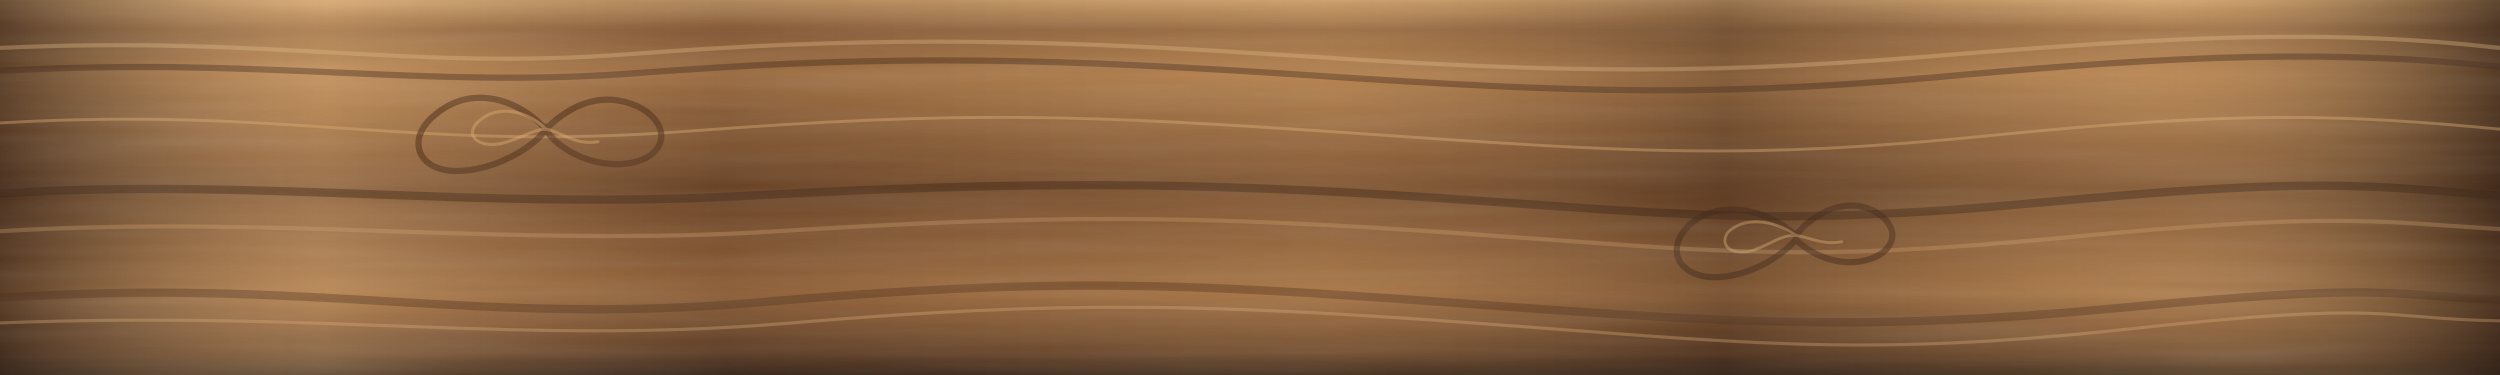
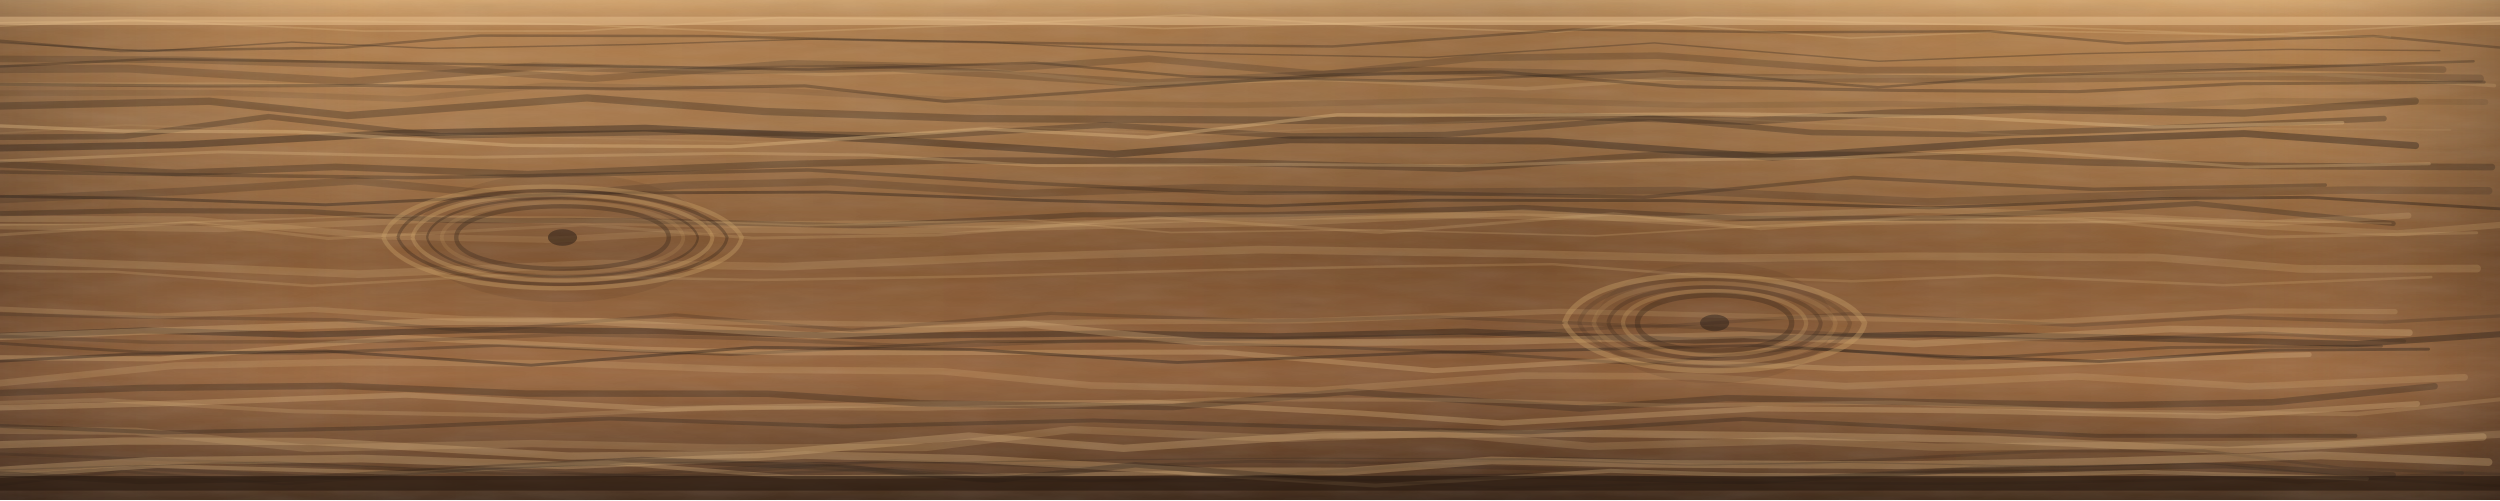
- <svg xmlns="http://www.w3.org/2000/svg" width="1200" height="180" viewBox="0 0 1200 180">
+ <svg xmlns="http://www.w3.org/2000/svg" width="1200" height="240" viewBox="0 0 1200 240">
  <defs>
-     <linearGradient id="oak" x1="0" y1="0" x2="0" y2="180" gradientUnits="userSpaceOnUse">
-       <stop stop-color="#d0a16a" />
-       <stop offset=".08" stop-color="#92633a" />
-       <stop offset=".2" stop-color="#b17c49" />
-       <stop offset=".5" stop-color="#714727" />
-       <stop offset=".78" stop-color="#a16d3e" />
-       <stop offset=".94" stop-color="#5f3c23" />
-       <stop offset="1" stop-color="#2a1a10" />
+     <linearGradient id="wood" x1="0" x2="0" y1="0" y2="1">
+       <stop stop-color="#d4a66f" />
+       <stop offset=".06" stop-color="#ad7a48" />
+       <stop offset=".24" stop-color="#a57648" />
+       <stop offset=".51" stop-color="#80532e" />
+       <stop offset=".75" stop-color="#96633b" />
+       <stop offset=".94" stop-color="#593922" />
+       <stop offset="1" stop-color="#342114" />
    </linearGradient>
-     <linearGradient id="grainGlow" x1="0" y1="0" x2="1200" y2="0" gradientUnits="userSpaceOnUse">
-       <stop stop-color="#301d11" stop-opacity=".65" />
-       <stop offset=".13" stop-color="#f4c58a" stop-opacity=".3" />
-       <stop offset=".29" stop-color="#4c2e19" stop-opacity=".24" />
-       <stop offset=".53" stop-color="#d6a56b" stop-opacity=".17" />
-       <stop offset=".69" stop-color="#301b0e" stop-opacity=".35" />
-       <stop offset=".86" stop-color="#edbd7e" stop-opacity=".19" />
-       <stop offset="1" stop-color="#28170c" stop-opacity=".7" />
+     <linearGradient id="warm" x1="0" x2="1">
+       <stop stop-color="#342319" stop-opacity=".32" />
+       <stop offset=".16" stop-color="#e0ad76" stop-opacity=".07" />
+       <stop offset=".6" stop-color="#382313" stop-opacity=".17" />
+       <stop offset=".9" stop-color="#f8c17a" stop-opacity=".06" />
+       <stop offset="1" stop-color="#352215" stop-opacity=".3" />
    </linearGradient>
-     <filter id="texture">
-       <feTurbulence type="fractalNoise" baseFrequency=".008 .14" numOctaves="2" seed="8" />
+     <filter id="woodNoise" x="0" y="0" width="100%" height="100%">
+       <feTurbulence type="fractalNoise" baseFrequency=".025 .17" numOctaves="3" seed="23" />
      <feColorMatrix type="saturate" values="0" />
      <feComponentTransfer>
-         <feFuncA type="table" tableValues="0 .13" />
+         <feFuncA type="table" tableValues="0 .2" />
      </feComponentTransfer>
-       <feBlend in="SourceGraphic" mode="soft-light" />
    </filter>
  </defs>
-   <rect width="1200" height="180" fill="url(#oak)" />
-   <rect width="1200" height="180" fill="url(#grainGlow)" />
+   <rect width="1200" height="240" fill="url(#wood)" />
+   <rect width="1200" height="240" fill="url(#warm)" />
  <g fill="none" stroke-linecap="round">
-     <path d="M0 23C130 17 196 34 302 26S487 18 610 26 804 37 927 27s193-13 273-4" stroke="#e6bc83" stroke-width="2" opacity=".35" />
-     <path d="M0 34C130 27 202 43 307 35S488 27 611 35 809 48 930 37s190-13 270-5" stroke="#3c2414" stroke-width="3" opacity=".4" />
-     <path d="M0 59C140 51 197 73 330 63S520 55 651 64 837 77 956 65s170-10 244-3" stroke="#e2af71" stroke-width="1.4" opacity=".4" />
-     <path d="M0 93C118 85 229 101 358 94S571 87 690 95 852 109 982 97s154-8 218-3" stroke="#321e11" stroke-width="4" opacity=".38" />
-     <path d="M0 111C133 103 244 119 373 111S573 103 701 112 864 126 991 114s147-8 209-4" stroke="#e0ae74" stroke-width="2" opacity=".27" />
-     <path d="M0 143C151 133 228 157 366 145S568 136 693 145 887 160 1015 148s125-7 185-4" stroke="#442817" stroke-width="4" opacity=".35" />
-     <path d="M0 155C160 149 250 166 380 155S582 146 707 155 892 172 1021 158s119-5 179-4" stroke="#e0ae74" stroke-width="1.5" opacity=".34" />
-     <path d="M262 62c-16-17-38-20-53-7-14 11-9 26 8 27 21 1 41-13 45-20 4 8 22 20 42 16 17-4 18-19 2-27-16-7-31-2-44 11Z" stroke="#4c2b16" stroke-width="3" opacity=".55" />
-     <path d="M262 62c-9-9-23-12-32-4-8 7 0 13 10 11 9-2 16-7 22-7 7 1 14 8 25 6" stroke="#dfaa6a" stroke-width="1.5" opacity=".44" />
-     <path d="M862 113c-18-16-42-16-53-3-10 12-1 24 16 23 17-1 31-11 37-18 8 8 24 15 39 8 14-8 6-21-8-24-12-2-24 5-31 14Z" stroke="#402515" stroke-width="3" opacity=".5" />
-     <path d="M862 113c-11-8-26-9-33-1-4 7 4 11 13 8 8-3 13-7 19-7 6 0 13 5 23 3" stroke="#e6b87b" stroke-width="1.4" opacity=".37" />
+     <path d="M-18.0,196.2 L82.5,193.6 L195.0,189.6 L318.0,196.4 L429.2,194.1 L551.7,193.1 L652.8,198.3 L721.2,203.1 L844.4,196.2 L940.2,197.1 L1064.1,199.8 L1160.3,193.8" stroke="#e2ba7f" stroke-width="2.6" opacity="0.3" fill="none" />
+     <path d="M-18.0,214.0 L58.9,211.7 L150.5,211.9 L273.1,218.9 L364.0,218.2 L465.1,209.3 L539.3,215.2 L634.5,208.8 L758.9,208.0 L869.7,209.4 L956.2,210.9 L1069.3,216.2 L1191.8,209.7" stroke="#e2ba7f" stroke-width="3.5" opacity="0.3" fill="none" />
+     <path d="M-18.0,229.8 L64.5,224.7 L166.7,229.7 L276.6,229.3 L394.6,222.5 L468.0,230.6 L586.7,230.6 L677.1,223.4 L798.8,226.5 L870.1,229.2 L938.4,226.3 L1032.1,226.2 L1104.3,231.4 L1181.8,227.1" stroke="#1d150e" stroke-width="1.8" opacity="0.2" fill="none" />
+     <path d="M-18.0,189.3 L68.4,186.2 L163.3,185.2 L252.3,188.9 L368.3,189.0 L441.8,193.6 L562.8,195.4 L646.6,188.0 L758.8,196.1 L828.7,191.1 L920.9,193.0 L1014.4,194.5 L1090.5,193.1 L1168.6,185.4" stroke="#1d150e" stroke-width="3.1" opacity="0.3" fill="none" />
+     <path d="M-18.0,40.5 L104.5,40.4 L174.6,41.2 L296.1,31.8 L396.5,35.7 L473.0,33.5 L544.4,40.6 L634.6,38.1 L732.4,42.6 L798.0,38.0 L916.5,36.4 L1035.8,36.7 L1110.6,35.4 L1197.3,41.1" stroke="#e2ba7f" stroke-width="1.7" opacity="0.2" fill="none" />
+     <path d="M-18.0,229.7 L75.5,223.7 L196.7,227.1 L291.7,222.0 L381.6,229.1 L464.3,228.5 L565.1,227.0 L660.3,233.1 L773.0,226.0 L838.1,228.0 L962.0,228.3 L1029.5,226.5 L1136.1,229.8" stroke="#e2ba7f" stroke-width="1.9" opacity="0.3" fill="none" />
+     <path d="M-18.0,103.0 L68.4,101.0 L148.9,101.6 L216.2,105.9 L303.1,105.9 L412.8,108.5 L519.7,103.1 L607.6,103.1 L730.3,99.6 L837.6,104.9 L930.8,104.7 L1054.1,97.7 L1148.7,107.3" stroke="#1d150e" stroke-width="2.5" opacity="0.3" fill="none" />
+     <path d="M-18.0,105.0 L91.2,105.4 L184.3,113.5 L263.8,115.1 L354.9,110.2 L429.7,110.9 L524.5,108.5 L615.0,107.0 L731.0,102.0 L829.6,107.9 L919.2,106.1 L1032.7,105.7 L1151.0,112.0 L1221.6,106.2" stroke="#e2ba7f" stroke-width="3.0" opacity="0.2" fill="none" />
+     <path d="M-18.0,163.7 L69.3,169.1 L145.0,169.5 L239.6,165.8 L350.4,170.2 L468.9,164.0 L541.9,163.8 L632.8,166.4 L708.6,169.4 L788.9,174.8 L865.0,166.9 L942.3,172.3 L1041.0,166.8 L1143.1,166.1" stroke="#1d150e" stroke-width="1.4" opacity="0.3" fill="none" />
+     <path d="M-18.0,40.3 L96.7,41.3 L175.5,41.0 L297.8,42.7 L386.3,41.2 L453.5,48.7 L526.1,43.8 L638.2,35.9 L719.9,34.5 L805.5,41.6 L911.3,43.4 L996.9,44.0 L1075.4,40.2 L1192.4,39.4" stroke="#1d150e" stroke-width="1.5" opacity="0.3" fill="none" />
+     <path d="M-18.0,217.3 L47.1,219.5 L164.7,223.9 L249.6,227.6 L327.8,228.3 L428.9,221.0 L519.3,224.5 L601.1,221.4 L668.0,222.3 L748.3,219.9 L857.6,222.9 L981.1,216.5 L1057.6,216.4 L1125.3,224.8 L1201.4,227.7" stroke="#1d150e" stroke-width="1.4" opacity="0.2" fill="none" />
+     <path d="M-18.0,185.7 L83.9,175.5 L169.2,173.8 L274.7,174.5 L356.3,177.4 L452.1,178.2 L523.4,185.0 L631.1,187.5 L731.0,180.3 L812.2,180.7 L886.1,185.4 L996.8,180.7 L1080.0,185.5 L1183.0,181.1" stroke="#e2ba7f" stroke-width="3.2" opacity="0.2" fill="none" />
+     <path d="M-18.0,82.3 L99.1,84.0 L198.1,85.3 L295.7,83.6 L388.1,81.6 L488.5,87.6 L592.6,92.8 L666.7,92.3 L788.9,94.7 L889.6,85.2 L1005.3,90.9 L1116.1,88.8" stroke="#1d150e" stroke-width="1.7" opacity="0.3" fill="none" />
+     <path d="M-18.0,234.8 L58.5,226.2 L136.2,232.4 L231.8,225.0 L321.6,229.3 L428.6,224.9 L523.2,230.9 L614.6,228.3 L720.3,234.1 L830.0,231.6 L941.8,232.2 L1017.3,230.9 L1117.1,228.7 L1215.3,234.1" stroke="#1d150e" stroke-width="1.3" opacity="0.2" fill="none" />
+     <path d="M-18.0,44.8 L105.3,44.5 L195.6,47.6 L261.7,41.0 L365.3,43.1 L483.6,49.3 L590.1,50.6 L713.9,47.9 L814.6,50.6 L908.8,49.8 L1005.8,52.2 L1084.2,48.4 L1193.0,49.0" stroke="#1d150e" stroke-width="2.8" opacity="0.1" fill="none" />
+     <path d="M-18.0,13.4 L62.1,9.5 L175.2,14.9 L278.9,14.9 L374.4,8.4 L467.7,9.6 L558.7,13.7 L680.3,10.2 L784.2,10.3 L888.3,18.3 L967.7,14.8 L1084.5,16.8 L1202.8,9.9" stroke="#e2ba7f" stroke-width="0.8" opacity="0.3" fill="none" />
+     <path d="M-18.0,66.0 L59.4,65.5 L128.9,56.0 L211.2,65.2 L330.9,63.4 L446.5,65.2 L530.6,60.0 L620.2,65.3 L693.7,64.6 L791.7,56.5 L869.9,63.6 L943.9,64.6 L1022.7,62.0 L1144.3,56.9" stroke="#1d150e" stroke-width="2.7" opacity="0.3" fill="none" />
+     <path d="M-18.0,11.2 L57.3,10.1 L163.4,10.2 L273.1,11.6 L366.0,15.8 L485.9,11.3 L568.6,7.2 L664.2,12.7 L746.6,15.5 L813.4,8.2 L894.3,10.8 L960.7,12.1 L1055.9,15.9 L1147.4,17.7" stroke="#e2ba7f" stroke-width="0.8" opacity="0.3" fill="none" />
+     <path d="M-18.0,51.3 L100.5,48.6 L166.7,55.5 L281.7,47.0 L366.5,53.5 L467.3,56.9 L582.1,57.5 L677.0,58.1 L756.6,55.9 L838.9,58.2 L907.0,54.3 L973.0,52.5 L1077.3,54.3 L1159.3,48.5" stroke="#1d150e" stroke-width="3.5" opacity="0.3" fill="none" />
+     <path d="M-18.0,19.4 L71.6,24.6 L140.1,20.2 L207.3,23.2 L308.9,21.3 L390.7,18.7 L473.6,20.2 L569.2,25.5 L686.1,27.6 L794.1,20.6 L901.9,29.4 L996.6,25.8 L1098.0,23.7 L1171.1,24.3" stroke="#1d150e" stroke-width="0.7" opacity="0.3" fill="none" />
+     <path d="M-18.0,227.0 L71.5,221.3 L173.8,220.1 L271.4,223.4 L386.3,218.4 L467.7,220.3 L573.1,226.2 L646.4,226.3 L715.9,221.0 L787.2,222.6 L910.8,223.3 L997.8,221.8 L1113.7,218.6 L1194.5,221.8" stroke="#e2ba7f" stroke-width="3.7" opacity="0.3" fill="none" />
+     <path d="M-18.0,226.2 L51.6,223.9 L130.5,221.7 L218.1,225.5 L334.1,221.8 L441.9,222.2 L535.1,220.7 L623.3,219.9 L730.9,220.4 L810.6,223.3 L886.3,221.9 L992.2,224.1 L1057.7,222.3 L1136.5,229.2" stroke="#1d150e" stroke-width="0.6" opacity="0.2" fill="none" />
+     <path d="M-18.0,161.9 L68.6,158.6 L144.0,160.7 L231.2,158.3 L315.7,159.0 L412.5,161.4 L535.1,160.0 L612.9,161.4 L702.9,159.1 L813.7,163.5 L928.4,160.3 L1010.4,161.9 L1131.2,165.1 L1215.4,159.4" stroke="#1d150e" stroke-width="2.9" opacity="0.4" fill="none" />
+     <path d="M-18.0,206.4 L65.1,207.0 L147.6,215.2 L255.5,212.9 L344.6,215.0 L444.5,214.8 L514.1,206.2 L615.8,210.5 L691.3,207.9 L763.6,214.3 L862.2,211.4 L929.9,214.7 L1010.1,213.9 L1120.3,212.9 L1228.8,206.8" stroke="#e2ba7f" stroke-width="3.5" opacity="0.2" fill="none" />
+     <path d="M-18.0,162.3 L96.1,158.1 L209.8,154.4 L286.3,154.3 L391.7,161.1 L492.0,155.5 L577.8,164.4 L659.3,164.4 L726.8,163.8 L837.1,160.7 L918.8,165.1 L1041.6,157.9 L1156.5,159.7" stroke="#e2ba7f" stroke-width="3.2" opacity="0.3" fill="none" />
+     <path d="M-18.0,28.2 L87.9,28.7 L202.7,32.2 L284.0,37.8 L379.5,30.4 L484.5,32.7 L551.5,28.2 L635.3,35.7 L708.9,27.8 L796.4,26.7 L892.5,33.7 L984.0,33.2 L1068.1,31.8 L1172.7,33.4" stroke="#1d150e" stroke-width="3.2" opacity="0.2" fill="none" />
+     <path d="M-18.0,150.3 L48.7,152.0 L162.5,153.5 L228.8,159.0 L323.9,151.1 L408.9,158.5 L504.3,150.4 L608.9,154.1 L689.4,152.1 L795.0,156.8 L887.0,150.6 L995.2,156.2 L1067.8,152.1 L1144.7,154.6 L1219.7,150.6" stroke="#1d150e" stroke-width="1.6" opacity="0.2" fill="none" />
+     <path d="M-18.0,147.6 L75.6,151.7 L150.1,148.5 L223.3,153.0 L338.7,154.5 L447.1,155.9 L530.5,154.5 L626.5,154.0 L748.4,149.4 L858.9,152.2 L978.4,154.7 L1079.6,149.2 L1149.6,149.6" stroke="#e2ba7f" stroke-width="2.5" opacity="0.2" fill="none" />
+     <path d="M-18.0,71.4 L86.5,69.5 L190.0,64.0 L309.8,61.5 L424.6,67.1 L535.0,74.0 L619.3,67.1 L743.0,67.7 L850.8,75.5 L966.0,68.0 L1077.3,64.1 L1159.5,69.9" stroke="#1d150e" stroke-width="3.3" opacity="0.4" fill="none" />
+     <path d="M-18.0,32.8 L73.2,28.3 L191.7,30.2 L281.8,31.7 L388.3,33.4 L496.5,30.1 L570.3,36.6 L677.9,39.0 L799.0,34.0 L901.3,41.9 L972.5,36.3 L1062.9,33.6 L1187.3,29.4" stroke="#1d150e" stroke-width="1.2" opacity="0.3" fill="none" />
+     <path d="M-18.0,94.0 L67.8,95.2 L156.3,98.3 L276.8,92.7 L396.9,92.2 L499.6,96.2 L607.5,98.9 L684.9,96.1 L804.2,96.3 L926.3,99.8 L1038.2,95.3 L1108.0,94.7 L1206.0,100.6" stroke="#1d150e" stroke-width="1.4" opacity="0.4" fill="none" />
+     <path d="M-18.0,18.0 L58.0,24.5 L165.1,22.8 L230.4,17.1 L340.4,17.3 L436.9,19.7 L555.7,21.5 L639.6,22.3 L754.8,14.2 L855.3,15.5 L955.0,15.0 L1020.4,20.8 L1139.2,17.3 L1221.9,24.8" stroke="#1d150e" stroke-width="1.2" opacity="0.3" fill="none" />
+     <path d="M-18.0,130.0 L54.4,130.4 L149.4,137.2 L241.1,132.1 L364.2,134.4 L466.2,132.7 L583.5,129.6 L661.5,128.0 L745.2,126.8 L821.1,132.6 L888.9,135.0 L958.2,132.2 L1067.2,136.9 L1167.0,133.0" stroke="#e2ba7f" stroke-width="1.2" opacity="0.2" fill="none" />
+     <path d="M-18.0,33.3 L61.4,32.9 L168.5,39.2 L256.1,31.9 L339.9,33.9 L428.8,32.6 L551.6,40.0 L671.3,33.8 L741.9,35.1 L838.4,37.3 L958.9,38.2 L1078.0,36.5 L1190.4,37.7" stroke="#1d150e" stroke-width="3.8" opacity="0.2" fill="none" />
+     <path d="M-18.0,96.6 L88.8,91.8 L170.5,86.8 L253.2,94.5 L328.0,88.9 L398.8,87.2 L489.8,92.9 L578.6,90.0 L685.2,92.3 L805.2,91.4 L925.5,96.9 L1047.6,92.9 L1127.8,91.2 L1194.6,91.6" stroke="#1d150e" stroke-width="3.6" opacity="0.2" fill="none" />
+     <path d="M-18.0,77.9 L84.8,83.0 L161.1,80.1 L253.2,83.6 L376.3,78.8 L453.8,77.0 L575.9,77.5 L700.5,81.0 L796.2,74.2 L912.0,74.4 L1000.0,77.9 L1088.9,79.7 L1196.1,80.2" stroke="#1d150e" stroke-width="3.2" opacity="0.3" fill="none" />
+     <path d="M-18.0,171.5 L77.1,172.3 L192.1,162.0 L305.4,167.5 L377.5,169.4 L474.9,169.2 L586.8,169.0 L688.4,177.9 L780.0,172.6 L884.7,177.0 L954.1,176.0 L1026.0,172.8 L1108.4,170.2" stroke="#e2ba7f" stroke-width="2.4" opacity="0.3" fill="none" />
+     <path d="M-18.0,65.2 L60.1,60.0 L166.8,63.7 L287.3,66.3 L374.8,68.5 L479.1,60.6 L577.5,64.8 L666.4,60.1 L754.8,56.3 L829.4,57.1 L905.5,60.8 L979.5,65.6 L1080.7,61.7 L1176.1,62.4" stroke="#e2ba7f" stroke-width="0.8" opacity="0.1" fill="none" />
+     <path d="M-18.0,174.3 L60.8,170.1 L156.5,168.5 L254.9,175.3 L362.1,166.7 L467.0,167.8 L565.2,174.0 L688.1,169.2 L766.0,167.7 L840.7,165.8 L930.7,170.9 L1007.7,173.5 L1089.3,168.1 L1165.7,167.6" stroke="#1d150e" stroke-width="1.4" opacity="0.4" fill="none" />
+     <path d="M-18.0,203.7 L77.6,207.6 L179.7,205.5 L292.8,200.9 L404.8,204.7 L525.2,201.8 L630.1,204.9 L735.0,207.5 L836.5,201.1 L927.0,205.4 L1006.7,209.2 L1130.6,209.2" stroke="#1d150e" stroke-width="1.9" opacity="0.3" fill="none" />
+     <path d="M-18.0,108.4 L105.6,110.0 L219.6,104.9 L340.0,107.8 L427.3,107.2 L494.5,108.3 L586.0,104.6 L688.9,103.2 L803.2,105.1 L922.7,100.7 L1013.0,103.5 L1085.0,107.3 L1156.0,103.5" stroke="#e2ba7f" stroke-width="2.9" opacity="0.2" fill="none" />
+     <path d="M-18.0,226.6 L67.3,231.1 L140.8,229.9 L229.9,224.7 L308.4,220.6 L411.6,225.0 L477.5,230.5 L545.0,223.1 L631.9,230.1 L734.4,228.5 L839.8,231.2 L947.0,225.3 L1068.4,223.5 L1148.7,228.0" stroke="#1d150e" stroke-width="2.7" opacity="0.3" fill="none" />
+     <path d="M-18.0,193.9 L48.3,192.0 L140.7,197.4 L260.4,199.6 L345.7,195.6 L439.8,196.3 L510.1,194.8 L584.2,191.7 L696.5,191.9 L801.8,194.7 L908.4,193.2 L1008.6,197.5 L1131.0,198.8 L1199.8,191.7" stroke="#e2ba7f" stroke-width="1.9" opacity="0.2" fill="none" />
+     <path d="M-18.0,78.0 L106.3,72.9 L227.8,75.5 L350.2,73.6 L417.2,74.4 L497.5,79.5 L616.2,78.9 L703.1,79.6 L788.0,77.0 L878.2,75.9 L967.9,72.0 L1078.1,80.2 L1166.1,78.6" stroke="#e2ba7f" stroke-width="1.4" opacity="0.3" fill="none" />
+     <path d="M-18.0,108.1 L75.6,107.3 L175.4,103.6 L275.7,104.2 L387.5,108.2 L492.4,105.4 L562.2,111.6 L656.8,110.3 L765.6,113.2 L884.8,106.2 L978.4,106.9 L1073.0,105.7 L1147.6,107.2" stroke="#e2ba7f" stroke-width="0.8" opacity="0.2" fill="none" />
+     <path d="M-18.0,113.9 L91.8,106.8 L157.7,114.5 L280.3,107.9 L361.4,114.3 L449.8,112.8 L555.3,104.4 L662.8,111.6 L774.5,102.6 L845.1,109.8 L920.3,104.1 L996.3,105.1 L1088.9,113.8 L1188.8,111.7" stroke="#e2ba7f" stroke-width="1.4" opacity="0.2" fill="none" />
+     <path d="M-18.0,160.7 L72.6,164.3 L190.5,163.7 L273.4,160.5 L355.0,162.4 L447.1,166.5 L519.8,163.6 L602.4,162.6 L712.7,160.8 L792.9,156.1 L889.2,160.6 L999.3,163.5 L1085.5,159.9 L1154.1,163.7" stroke="#1d150e" stroke-width="1.7" opacity="0.2" fill="none" />
+     <path d="M-18.0,124.3 L75.4,127.5 L172.3,131.6 L289.3,126.5 L376.3,128.0 L481.9,123.5 L605.1,119.8 L728.3,121.8 L821.5,124.1 L915.7,123.0 L1035.2,123.6 L1104.8,129.1 L1189.0,128.9" stroke="#e2ba7f" stroke-width="3.7" opacity="0.2" fill="none" />
+     <path d="M-18.0,59.7 L59.5,62.9 L142.4,63.3 L246.3,69.8 L350.9,70.4 L473.2,61.9 L550.8,65.9 L641.9,55.1 L720.2,55.4 L822.6,54.6 L937.4,56.1 L1033.9,61.0 L1124.5,58.9" stroke="#e2ba7f" stroke-width="1.6" opacity="0.4" fill="none" />
  </g>
-   <rect width="1200" height="180" filter="url(#texture)" fill="transparent" />
+   <g>
+     <ellipse cx="270" cy="114" rx="71" ry="31" fill="#56381f" opacity=".18" />
+     <path d="M219,114 C219,94 321,94 321,114 C321,134 219,134 219,114" fill="none" stroke="#362215" stroke-width="2.1" opacity="0.4" />
+     <path d="M212,114 C214,91 325,92 328,114 C327,136 215,137 212,114" fill="none" stroke="#c89d61" stroke-width="1.8" opacity="0.2" />
+     <path d="M205,114 C209,88 329,90 335,114 C333,138 211,140 205,114" fill="none" stroke="#362215" stroke-width="1.1" opacity="0.4" />
+     <path d="M198,114 C204,85 333,88 342,114 C339,140 207,143 198,114" fill="none" stroke="#c89d61" stroke-width="1.9" opacity="0.4" />
+     <path d="M191,114 C199,82 337,86 349,114 C345,142 203,146 191,114" fill="none" stroke="#362215" stroke-width="1.5" opacity="0.4" />
+     <path d="M184,114 C194,79 341,84 356,114 C351,144 199,149 184,114" fill="none" stroke="#c89d61" stroke-width="2.1" opacity="0.4" />
+     <ellipse cx="270" cy="114" rx="7" ry="4" fill="#26180e" opacity=".55" />
+     <ellipse cx="823" cy="155" rx="57" ry="29" fill="#56381f" opacity=".18" />
+     <path d="M786,155 C786,137 860,137 860,155 C860,173 786,173 786,155" fill="none" stroke="#362215" stroke-width="2.6" opacity="0.4" />
+     <path d="M779,155 C781,134 864,135 867,155 C866,175 782,176 779,155" fill="none" stroke="#c89d61" stroke-width="2.0" opacity="0.3" />
+     <path d="M772,155 C776,131 868,133 874,155 C872,177 778,179 772,155" fill="none" stroke="#362215" stroke-width="1.9" opacity="0.3" />
+     <path d="M765,155 C771,128 872,131 881,155 C878,179 774,182 765,155" fill="none" stroke="#c89d61" stroke-width="2.2" opacity="0.2" />
+     <path d="M758,155 C766,125 876,129 888,155 C884,181 770,185 758,155" fill="none" stroke="#362215" stroke-width="2.0" opacity="0.2" />
+     <path d="M751,155 C761,122 880,127 895,155 C890,183 766,188 751,155" fill="none" stroke="#c89d61" stroke-width="2.6" opacity="0.4" />
+     <ellipse cx="823" cy="155" rx="7" ry="4" fill="#26180e" opacity=".55" />
+   </g>
+   <rect width="1200" height="240" filter="url(#woodNoise)" opacity=".6" fill="#c4a57d" />
+   <path d="M0 10H1200" stroke="#efc896" stroke-width="4" opacity=".44" />
+   <path d="M0 232H1200" stroke="#26180f" stroke-width="7" opacity=".62" />
</svg>
